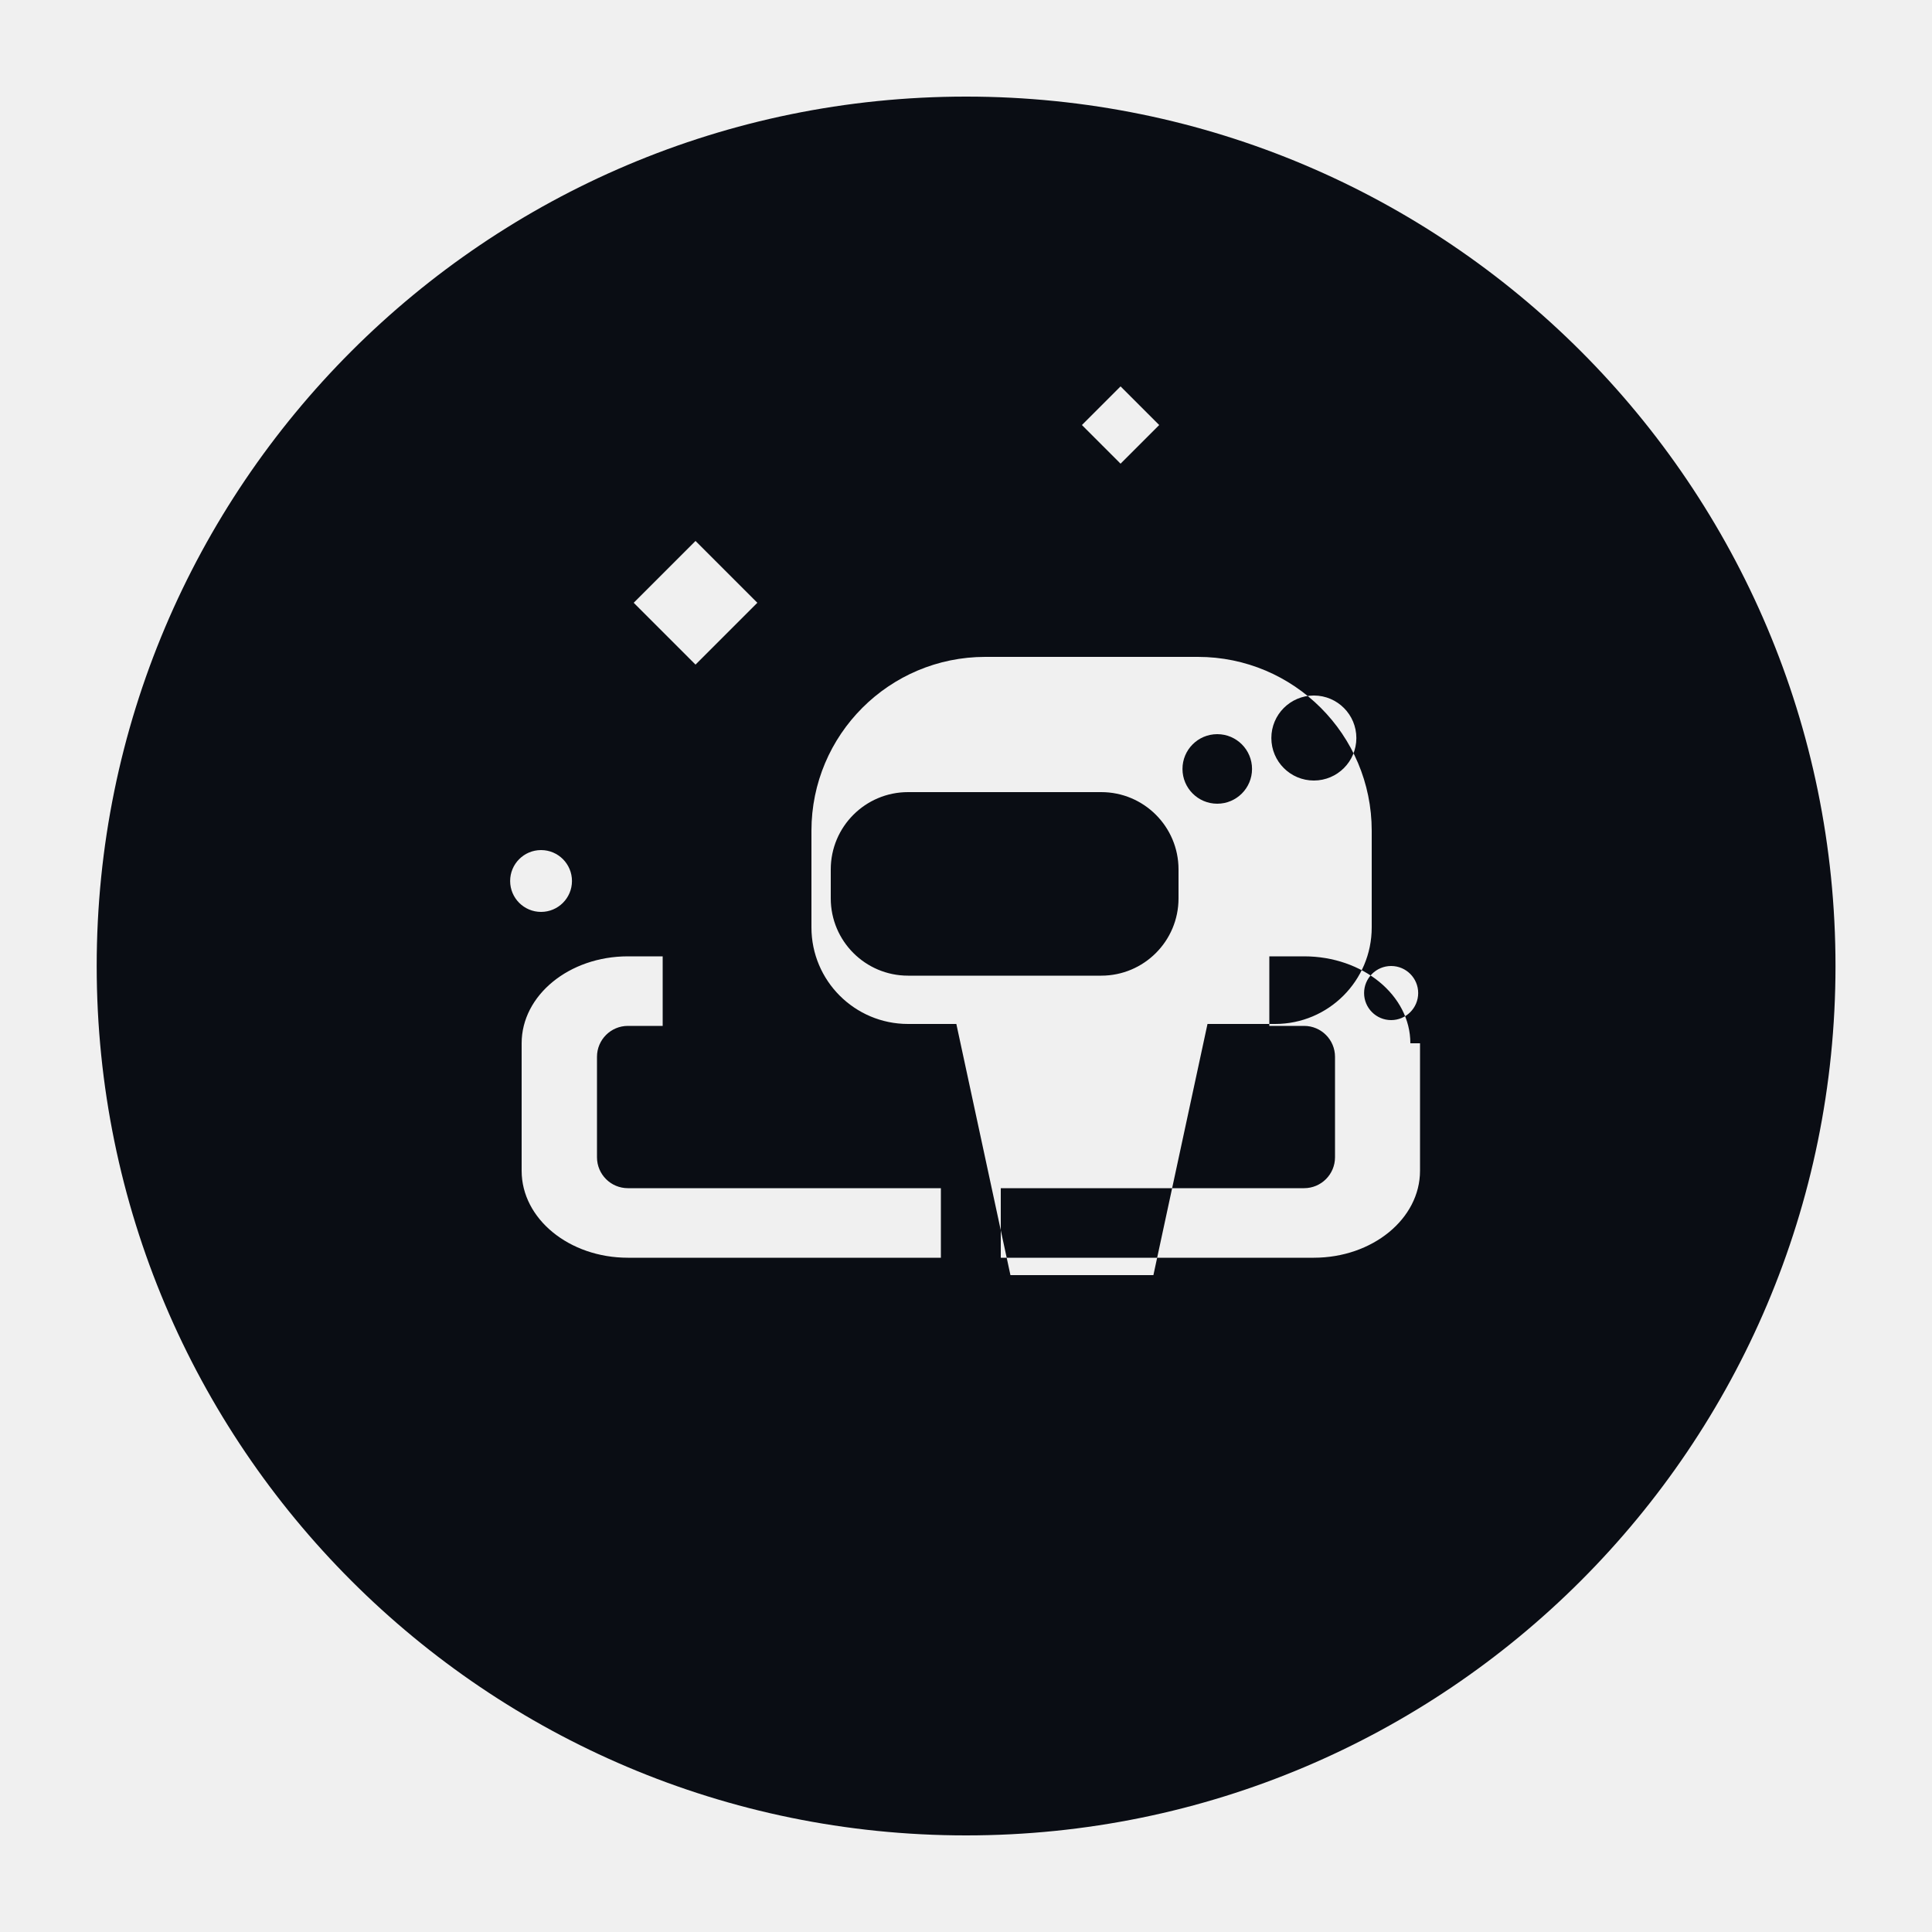
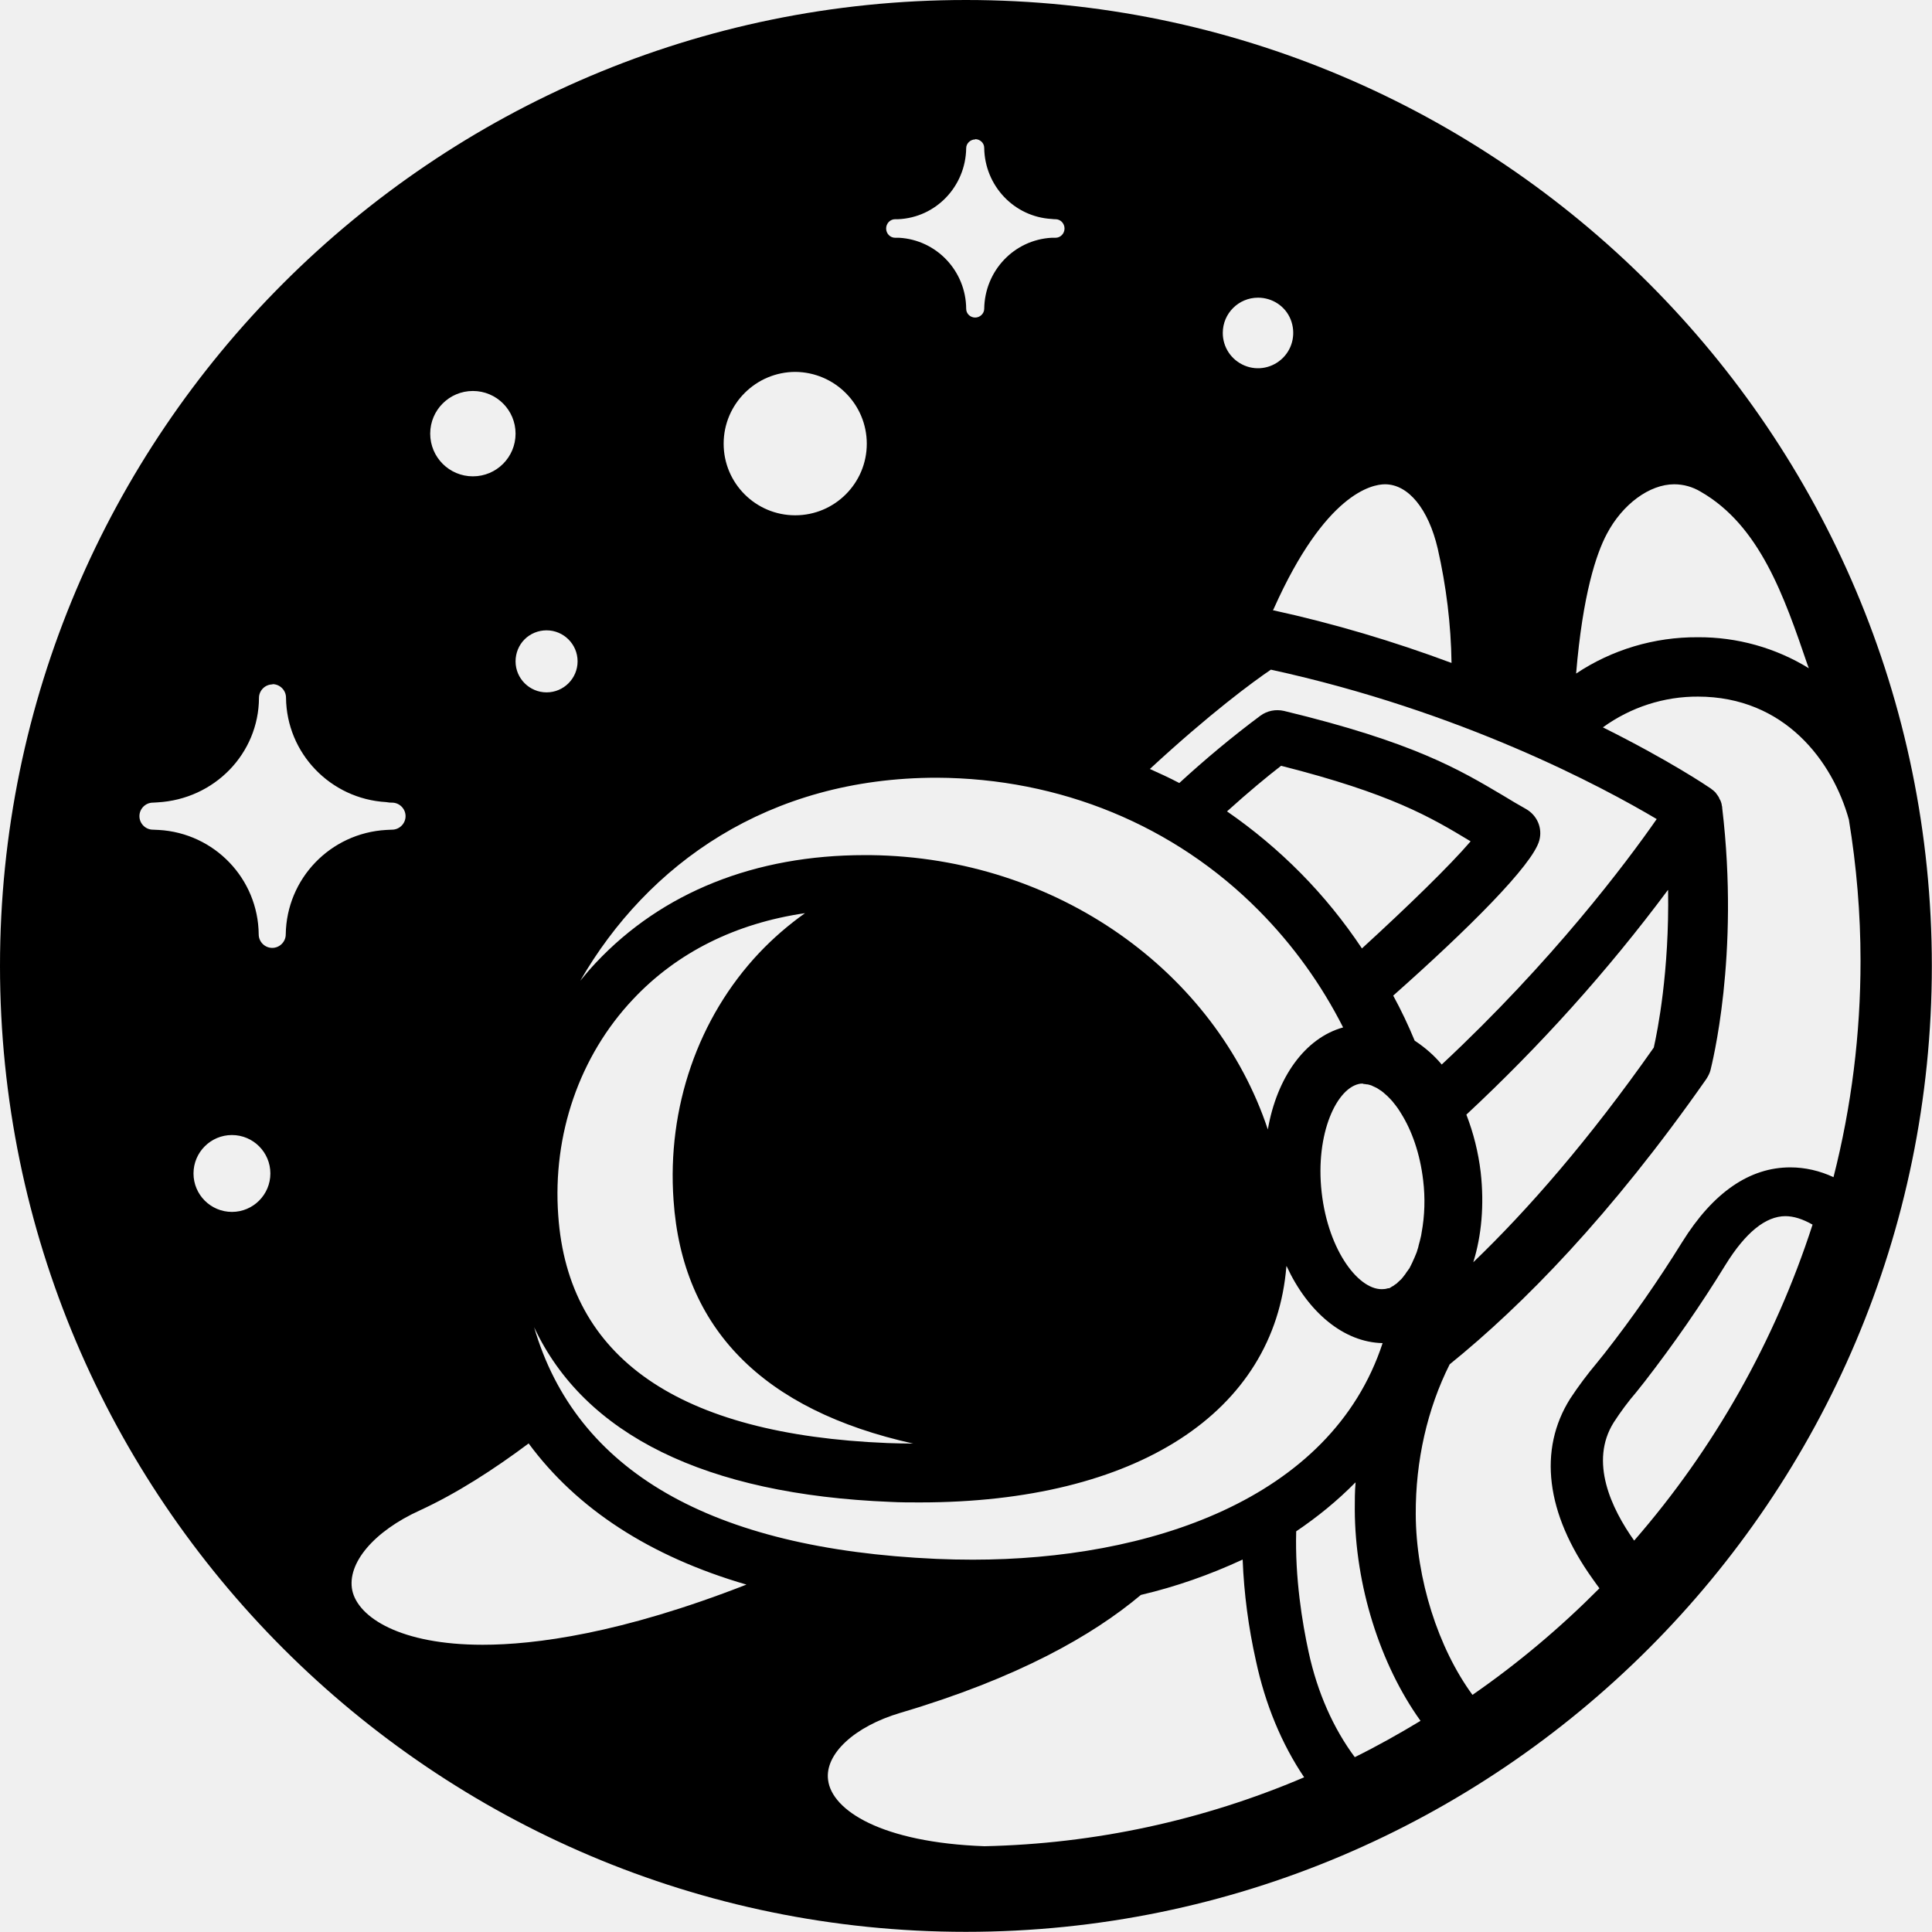
- <svg xmlns="http://www.w3.org/2000/svg" viewBox="0 0 100 100" role="img" aria-label="Booster's Meadow">
-   <style>
-     .mark { fill: #0A0D14; }
-     @media (prefers-color-scheme: dark) {
-       .mark { fill: #FFFFFF; }
-     }
-   </style>
-   <path class="mark" fill-rule="evenodd" d="       M50 5       a45 45 0 1 0 0.01 0       Z       M36 28       l3.2 3.2       l-3.2 3.2       l-3.2 -3.2       Z       M58 20       l2 2       l-2 2       l-2 -2       Z       M68 36       a2.2 2.2 0 1 0 0.01 0       Z       M28 44       a1.6 1.6 0 1 0 0.01 0       Z       M72 50       a1.4 1.4 0 1 0 0.01 0       Z       M42 34       h20       a9 9 0 0 1 9 9       v5       a5 5 0 0 1 -5 5       h-3.5       l-2.8 13       h-7.4       l-2.8 -13       H47       a5 5 0 0 1 -5 -5       v-5       a9 9 0 0 1 9 -9       Z       M47 41       h10       a4 4 0 0 1 4 4       v1.5       a4 4 0 0 1 -4 4       H47       a4 4 0 0 1 -4 -4       V45       a4 4 0 0 1 4 -4       Z       M63 38       a1.8 1.8 0 1 0 0.01 0       Z       M27 54       a5.5 4.5 0 0 1 5.5 -4.5       h1.8       v3.6       H32.5       a1.6 1.6 0 0 0 -1.6 1.6       v5.2       a1.6 1.6 0 0 0 1.6 1.6       h16.2       v3.6       H32.5       a5.5 4.5 0 0 1 -5.5 -4.5       v-6.6       Z       M73 54       a5.5 4.5 0 0 0 -5.5 -4.5       h-1.8       v3.6       h1.8       a1.6 1.6 0 0 1 1.6 1.6       v5.2       a1.6 1.6 0 0 1 -1.6 1.6       H51.8       v3.6       h16.2       a5.5 4.5 0 0 0 5.5 -4.5       v-6.6       Z     " />
+ <svg xmlns="http://www.w3.org/2000/svg" width="3206" height="3206" viewBox="0 0 3206 3206" fill="none">
+   <path d="M1602.87 0C2487 0 3205.73 718.739 3205.73 1602.87C3205.73 2487 2486.56 3205.73 1602.87 3205.73C719.179 3205.73 0 2486.56 0 1602.87C0 719.179 719.179 0 1602.87 0ZM2061.65 2588.16C2007.54 2613.24 1951.24 2633.03 1893.18 2646.67C1813.12 2713.97 1688.64 2784.78 1493.78 2842.41C1418.12 2864.84 1368.42 2910.59 1374.14 2953.69C1380.3 3004.28 1462.99 3057.5 1633.66 3063.66C1816.2 3059.7 1996.11 3020.99 2164.13 2949.29C2126.75 2893.87 2099.47 2827.89 2084.08 2755.75C2071.76 2700.77 2064.29 2644.47 2062.09 2588.16H2061.65ZM2249.03 2460.16C2219.12 2490.51 2186.13 2517.35 2150.94 2541.1C2148.74 2618.52 2161.06 2693.29 2171.61 2741.68C2186.13 2808.54 2212.52 2867.92 2248.15 2915.86C2285.54 2897.39 2321.61 2877.16 2357.24 2855.6C2290.38 2762.35 2248.59 2631.27 2248.15 2504.59C2248.15 2489.63 2248.15 2474.68 2249.47 2460.16H2249.03ZM2818.65 1155.96C2761.47 1155.52 2706.05 1173.56 2659.86 1206.99C2769.39 1261.53 2832.73 1304.2 2838.45 1308.16C2839.33 1308.6 2840.21 1309.48 2840.65 1309.92C2841.09 1309.92 2841.53 1310.8 2841.97 1310.8C2843.73 1312.12 2845.05 1313.44 2846.81 1315.2C2846.81 1315.2 2849.44 1318.71 2850.32 1320.03C2850.32 1320.47 2851.2 1320.91 2851.2 1321.35C2852.08 1322.67 2852.96 1323.99 2853.4 1325.75C2853.4 1326.19 2853.84 1326.63 2854.28 1327.07C2855.16 1328.83 2856.04 1331.03 2856.48 1332.79C2856.48 1333.23 2856.92 1334.11 2856.92 1334.55C2856.92 1335.87 2857.36 1337.19 2857.8 1338.95C2857.8 1339.39 2857.8 1339.83 2857.8 1340.27C2887.27 1587.03 2840.21 1767.82 2838.45 1775.73C2837.13 1781.01 2834.49 1785.85 2831.41 1790.69C2673.5 2016.34 2527.46 2165.45 2405.62 2263.98C2368.67 2337.44 2348.88 2424.09 2349.32 2512.51C2349.76 2620.27 2386.71 2735.08 2443.45 2812.5C2519.11 2760.15 2589.48 2700.77 2654.14 2635.67C2650.63 2630.83 2646.67 2625.55 2642.71 2619.83C2565.29 2511.63 2552.1 2405.62 2605.76 2320.73C2619.39 2300.05 2633.91 2280.7 2649.75 2261.78L2662.5 2245.95C2708.69 2187.01 2751.79 2124.99 2791.38 2061.21C2842.85 1978.51 2903.55 1937.16 2970.85 1937.16C2995.48 1937.16 3020.11 1942.88 3042.54 1953.44C3072.46 1836 3087.41 1715.47 3087.41 1594.51C3087.41 1516.21 3080.81 1437.48 3068.06 1360.06C3041.23 1263.29 2961.61 1155.96 2817.33 1155.96H2818.65ZM877.53 2395.06C819.908 2438.17 757.887 2478.2 696.746 2506.35C620.209 2541.1 575.343 2594.32 584.58 2639.19C594.257 2684.06 664.636 2729.36 800.994 2729.36C887.647 2729.36 1030.6 2710.89 1238.66 2629.51C1078.55 2582.89 957.146 2503.71 877.09 2395.06H877.53ZM2134.66 2101.23C2115.31 2343.6 1885.7 2493.15 1526.33 2493.15C1510.06 2493.15 1493.78 2493.15 1477.51 2492.27C1170.92 2479.96 969.902 2380.99 886.328 2202.4C955.826 2440.81 1179.28 2570.13 1553.6 2586.84C1573.84 2587.72 1594.07 2588.16 1614.3 2588.16C1902.42 2588.16 2208.56 2490.51 2294.33 2228.79C2229.67 2227.48 2170.29 2177.33 2135.1 2101.23H2134.66ZM2962.93 2018.1C2929.94 2018.1 2896.51 2045.37 2863.52 2098.59C2822.17 2165.89 2777.31 2230.55 2728.92 2293.02L2715.29 2310.17C2701.65 2326.01 2689.33 2342.72 2677.9 2360.31C2636.99 2425.41 2673.94 2503.27 2711.77 2556.49C2844.61 2403.86 2945.33 2225.28 3007.8 2032.18C2991.52 2022.94 2976.57 2018.1 2962.49 2018.1H2962.93ZM1335.87 1515.33C1221.06 1532.05 1123.41 1580.43 1050.4 1658.29C961.544 1752.42 916.678 1883.06 926.355 2016.78C942.63 2253.43 1126.05 2380.55 1472.67 2394.62C1486.74 2395.06 1501.26 2395.5 1515.33 2395.5C1265.93 2340.08 1132.21 2204.6 1117.7 1991.71C1106.7 1838.63 1158.16 1689.08 1259.77 1581.31C1283.09 1556.68 1308.6 1534.69 1335.87 1515.33ZM2262.22 1798.17C2262.22 1798.17 2259.59 1798.17 2258.27 1798.17C2218.68 1803.01 2182.17 1880.86 2193.17 1978.51C2204.16 2076.6 2256.51 2143.9 2296.97 2139.06C2299.17 2139.06 2301.37 2138.18 2303.57 2137.74H2305.33C2305.33 2137.74 2309.29 2135.54 2311.05 2134.22H2311.49C2311.49 2134.22 2315.45 2131.14 2317.65 2129.83C2318.09 2129.39 2318.97 2128.95 2319.41 2128.07C2320.73 2126.75 2322.49 2125.43 2324.25 2123.67L2325.57 2122.35C2325.57 2122.35 2329.08 2118.39 2330.84 2115.75C2331.72 2114.87 2332.16 2113.99 2333.04 2112.67C2334.36 2110.91 2335.24 2109.15 2336.56 2107.83C2337 2106.95 2337.88 2105.63 2338.76 2104.75C2340.08 2102.11 2341.4 2099.47 2342.72 2096.84C2343.6 2095.52 2344.04 2093.76 2344.92 2092C2345.8 2090.24 2346.24 2088.92 2347.12 2087.16C2348 2085.4 2348.44 2083.64 2349.32 2081.88C2350.64 2079.24 2351.52 2076.16 2352.4 2073.08C2353.28 2070.88 2353.72 2068.68 2354.16 2066.48C2354.6 2064.73 2355.04 2063.41 2355.48 2061.65C2355.92 2059.45 2356.8 2057.25 2357.24 2054.61C2358.12 2051.53 2358.56 2048.89 2358.99 2045.81C2364.27 2017.22 2365.15 1987.75 2361.63 1958.72C2356.36 1913.85 2342.72 1876.02 2325.13 1847.87C2321.17 1841.27 2317.21 1835.56 2312.37 1829.84L2311.05 1828.08C2308.85 1825.44 2306.65 1823.24 2304.45 1821.04C2303.57 1820.16 2303.13 1819.72 2301.81 1818.4C2300.49 1817.52 2299.61 1816.2 2298.29 1815.32C2296.53 1813.56 2294.77 1812.24 2293.02 1810.92C2292.14 1810.04 2291.26 1809.6 2290.38 1809.16C2288.62 1807.84 2286.86 1806.96 2285.1 1805.65C2284.66 1805.65 2283.78 1804.77 2283.34 1804.77C2281.58 1803.89 2279.38 1803.01 2277.62 1802.13L2275.86 1801.25C2275.86 1801.25 2271.9 1799.93 2269.7 1799.49H2268.38C2268.38 1799.49 2263.98 1798.61 2261.78 1798.61L2262.22 1798.17ZM2767.63 1477.07C2667.78 1611.22 2555.61 1735.71 2433.33 1849.63C2445.21 1880.42 2453.13 1912.09 2457.08 1945.08C2463.24 1999.63 2458.4 2051.09 2444.77 2094.64C2534.94 2007.98 2636.55 1891.86 2744.32 1738.35C2750.47 1711.07 2770.27 1612.54 2768.07 1477.07H2767.63ZM384.882 1883.5C349.693 1883.5 321.101 1912.09 321.101 1947.28C321.101 1982.47 349.693 2011.06 384.882 2011.06C420.071 2011.06 448.662 1982.47 448.662 1947.28C448.662 1912.09 420.071 1883.5 384.882 1883.5ZM1554.92 1290.56C1274.29 1290.56 1074.59 1434.4 962.864 1627.5C971.221 1617.38 979.579 1607.27 988.816 1597.59C1098.78 1480.58 1253.17 1419 1434.84 1419H1444.08C1755.06 1422.52 2017.22 1613.86 2103.87 1874.26C2118.83 1788.05 2165.45 1722.51 2228.79 1704.92C2192.73 1633.66 2145.66 1568.12 2088.92 1510.94C1948.6 1369.3 1759.02 1291.44 1554.48 1290.56H1554.92ZM2109.15 1111.1C2079.24 1131.33 2007.54 1184.12 1908.13 1276.05C1924.85 1283.53 1941.12 1291 1956.96 1299.36C2000.07 1259.77 2044.93 1222.38 2091.56 1187.63C2102.99 1179.28 2117.07 1176.64 2130.71 1179.72C2345.8 1231.62 2421.46 1276.93 2494.91 1320.47C2507.23 1327.95 2519.55 1335.43 2532.3 1342.47C2550.78 1353.02 2560.01 1374.14 2554.3 1394.81C2543.3 1435.28 2435.97 1542.17 2311.93 1652.13C2325.13 1676.32 2337 1701.4 2347.56 1726.91C2364.27 1737.91 2379.67 1751.1 2392.42 1766.5C2576.29 1594.95 2699.01 1431.32 2749.16 1359.18C2660.3 1306.4 2425.41 1180.16 2108.27 1111.1H2109.15ZM2125.87 1270.77C2102.55 1288.8 2072.2 1313.88 2036.13 1346.43C2080.12 1376.78 2121.03 1411.09 2158.42 1448.91C2196.24 1487.18 2230.11 1528.97 2260.03 1573.84C2337.88 1502.58 2406.06 1436.16 2440.37 1396.13C2373.51 1355.66 2307.97 1316.96 2125.87 1270.77ZM452.181 1135.73C439.865 1135.73 429.748 1145.85 429.748 1158.16C429.308 1250.1 356.291 1326.19 261.28 1331.47C259.08 1331.47 256.441 1331.91 253.802 1331.91C241.486 1331.91 231.369 1342.03 231.369 1354.34C231.369 1366.66 241.486 1376.78 253.802 1376.78C256.881 1376.78 260.4 1377.22 263.479 1377.22C355.851 1382.5 428.428 1458.15 429.308 1550.52C429.308 1562.84 439.425 1572.96 451.741 1572.96C464.057 1572.96 474.174 1562.84 474.174 1550.52C475.494 1458.15 548.072 1382.5 640.883 1377.22C643.962 1377.22 647.041 1376.78 650.56 1376.78C662.876 1376.78 672.993 1366.66 672.993 1354.34C672.993 1342.03 662.876 1331.91 650.56 1331.91C647.921 1331.91 645.282 1331.91 640.883 1331.03C548.511 1325.75 475.494 1250.1 474.614 1157.72C474.614 1145.41 464.497 1135.29 452.181 1135.29V1135.73ZM907.001 1046C893.365 1046 880.169 1051.28 870.492 1060.95C860.815 1070.63 855.537 1083.83 855.537 1097.46C855.537 1126.05 878.85 1148.93 907.001 1148.93C935.592 1148.93 958.465 1125.61 958.465 1097.46C958.465 1068.87 935.153 1046 907.001 1046ZM2778.19 803.633C2737.28 803.633 2692.41 836.623 2666.46 885.888C2648.87 918.878 2626.43 986.177 2615.44 1117.7C2674.82 1078.11 2745.2 1057 2817.33 1057.44C2882.43 1057 2946.65 1075.03 3001.64 1108.9L2999.44 1103.18C2960.73 989.696 2920.26 872.252 2822.17 815.949C2808.98 808.032 2794.02 803.633 2778.19 803.633ZM2298.29 803.633C2276.74 803.633 2199.32 818.588 2113.99 1009.49C2113.55 1010.37 2113.11 1011.69 2112.23 1012.57C2212.96 1034.56 2311.93 1064.03 2408.7 1100.1C2407.82 1036.32 2399.9 972.541 2385.83 910.52C2370.43 844.54 2337 803.633 2298.29 803.633ZM1320.03 617.13C1254.49 617.13 1200.83 670.354 1200.83 736.334C1200.83 801.874 1254.05 855.097 1319.59 855.097C1385.13 855.097 1438.36 801.874 1438.36 736.334C1438.36 670.794 1385.13 617.57 1319.59 617.13H1320.03ZM784.719 648.801C745.571 648.801 713.901 680.471 713.901 719.619C713.901 758.767 745.571 790.437 784.719 790.437C823.867 790.437 855.537 758.767 855.537 719.619C855.537 680.471 823.867 648.801 784.719 648.801ZM2087.6 493.968C2055.49 493.968 2029.1 519.92 2029.1 552.47C2029.1 576.223 2043.17 597.336 2065.17 606.574C2087.16 615.811 2112.23 610.532 2128.95 593.817C2145.66 577.103 2150.5 552.03 2141.7 530.037C2132.9 508.044 2111.35 493.968 2087.6 493.968ZM1618.26 231.369C1610.35 231.369 1603.31 237.967 1603.31 245.884C1602.43 309.225 1553.16 361.129 1490.26 363.768C1488.5 363.768 1487.18 363.768 1485.42 363.768C1477.07 363.768 1470.47 370.806 1470.47 379.163C1470.47 387.521 1477.07 394.559 1485.42 394.559C1487.62 394.559 1489.82 394.559 1492.02 394.559C1554.04 398.078 1602.87 449.542 1603.31 512.442C1603.31 520.8 1610.35 526.958 1618.26 526.958C1626.18 526.958 1633.22 520.36 1633.22 512.442C1634.1 449.542 1682.48 398.078 1744.94 394.559C1747.14 394.559 1749.34 394.559 1751.54 394.559C1759.9 394.559 1766.5 387.521 1766.5 379.163C1766.5 370.806 1759.9 363.768 1751.54 363.768C1749.78 363.768 1748.46 363.768 1744.94 363.328C1682.92 359.809 1634.1 308.345 1633.22 245.445C1633.22 237.087 1626.18 230.929 1618.26 230.929V231.369Z" fill="black" style="fill:black;fill-opacity:1;" />
</svg>
